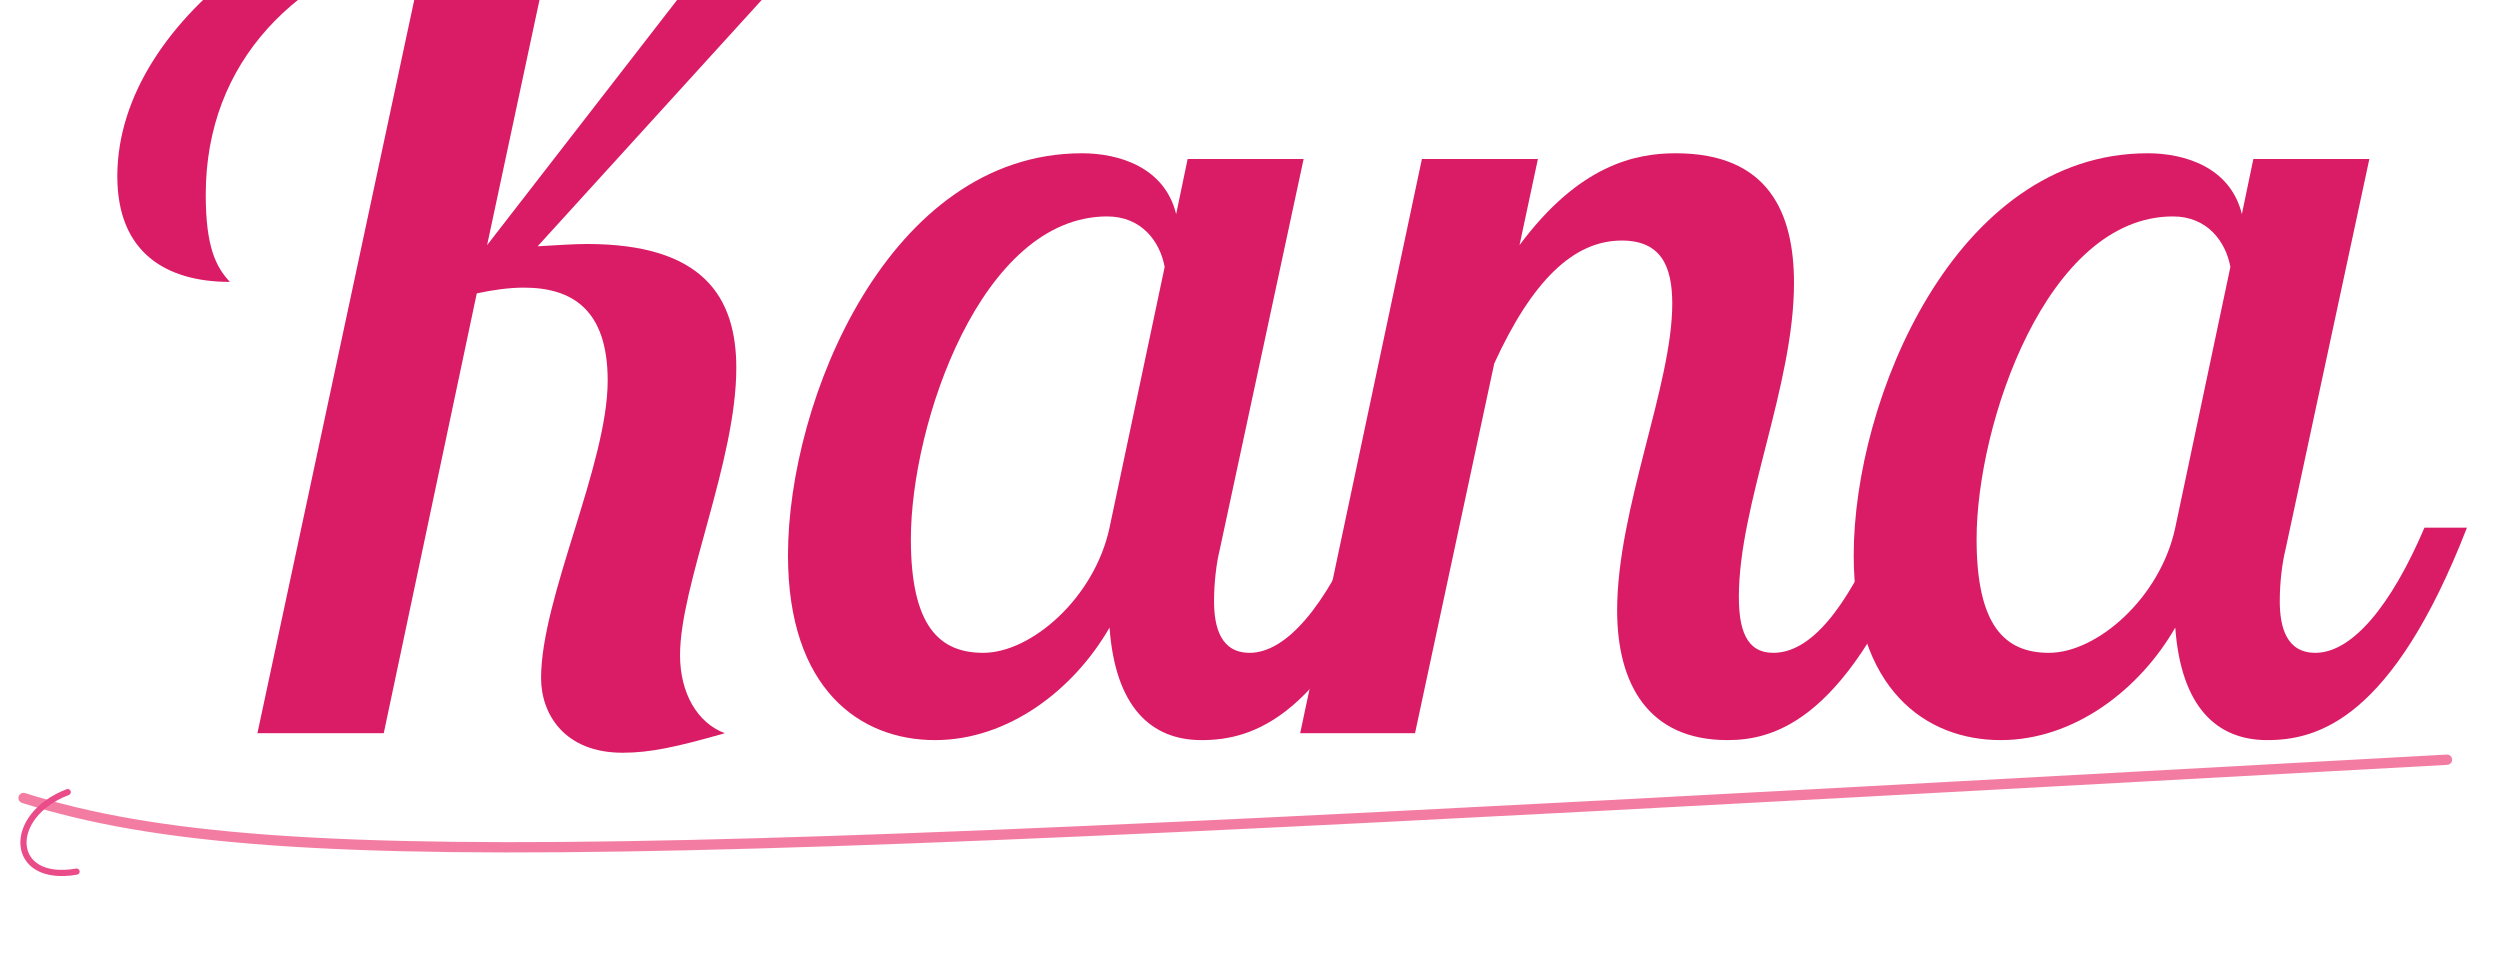
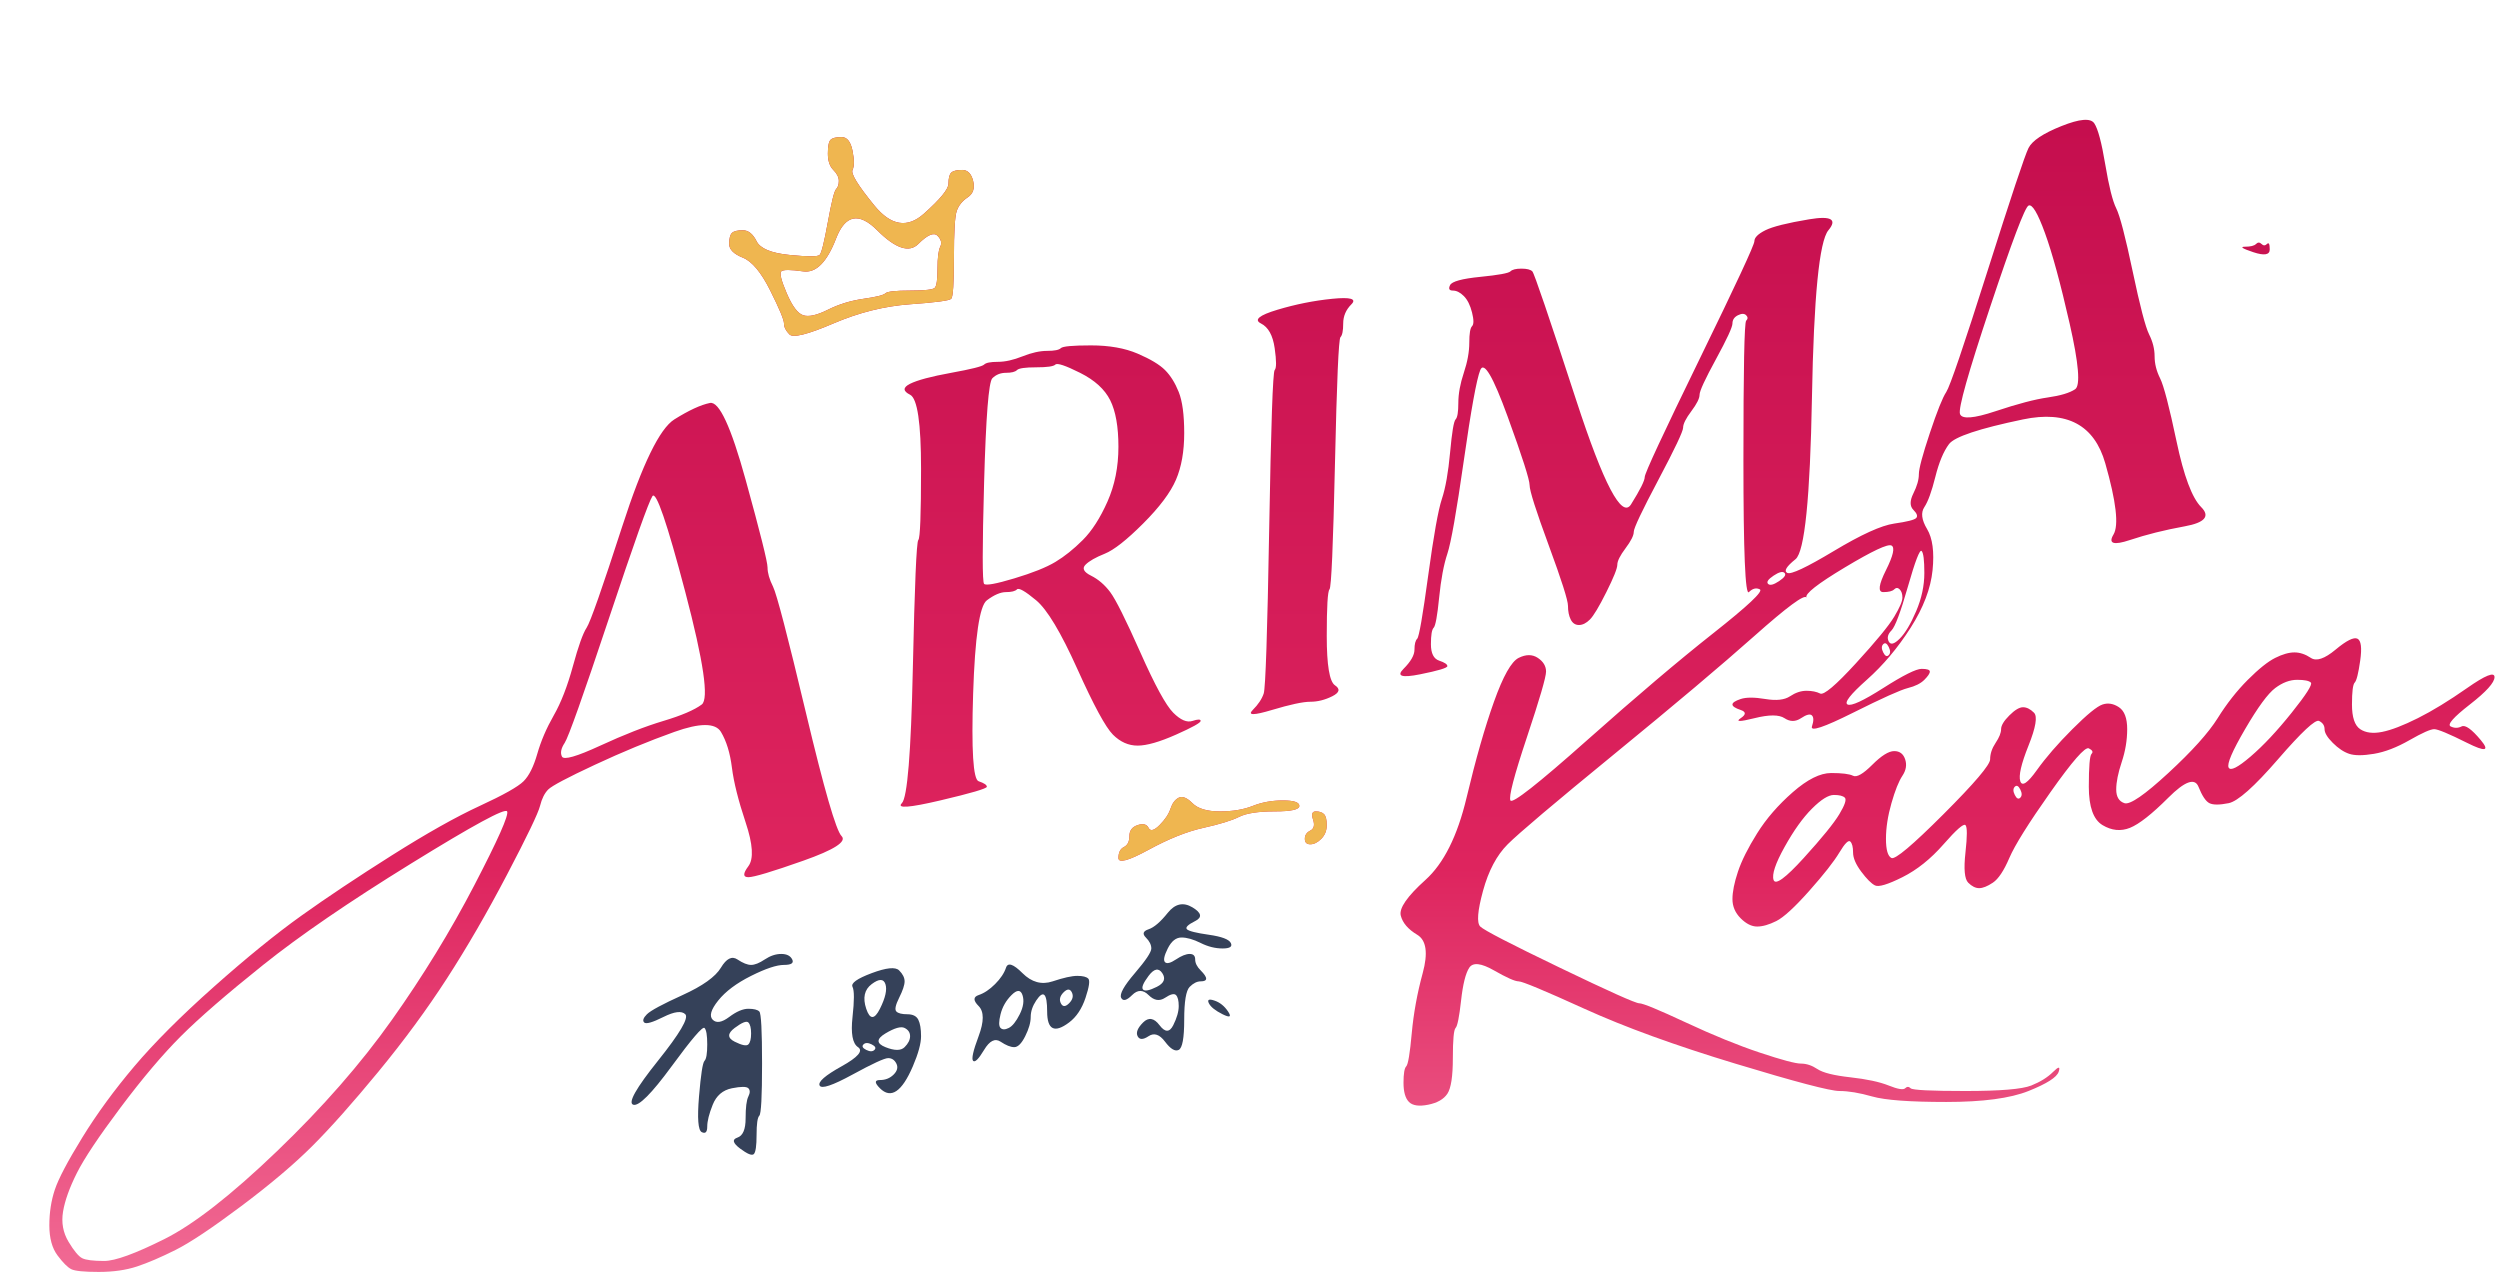
- <svg xmlns="http://www.w3.org/2000/svg" viewBox="0 0 849 330" role="img" aria-label="Kana">
-   <g fill="#d91c65" transform="translate(18 249) scale(.39 -.39)">
-     <path transform="translate(0 0)" d="M447 748C434 749 421 750 406 750C240 750 56 626 56 485C56 418 99 393 154 393C142 406 133 423 133 469C133 585 212 664 326 692L178 0H288L369 383C383 386 397 388 410 388C452 388 483 369 483 307C483 234 425 118 425 48C425 17 445 -17 496 -17C520 -17 543 -12 585 0C561 9 546 35 546 68C546 129 595 237 595 318C595 380 566 426 465 426C454 426 439 425 422 424L714 745H626L378 425Z" />
-     <path transform="translate(635 0)" d="M353 500 343 452C333 493 293 505 261 505C93 505 5 290 5 155C5 38 68 -6 133 -6C197 -6 254 38 285 92C290 23 321 -6 365 -6C409 -6 474 12 539 179H502C473 111 439 70 407 70C382 70 376 92 376 115C376 131 378 148 381 160L454 500ZM175 70C137 70 112 93 112 169C112 269 173 450 283 450C313 450 329 428 333 406L285 179C272 118 217 70 175 70Z" />
-     <path transform="translate(1108 0)" d="M84 500 -22 0H78L147 322C180 394 216 429 258 429C292 429 302 407 302 374C302 303 254 195 254 107C254 43 281 -6 350 -6C391 -6 456 11 521 179H484C453 107 422 70 390 70C366 70 360 91 360 119C360 199 408 303 408 392C408 453 386 505 305 505C270 505 221 495 169 425L185 500Z" />
-     <path transform="translate(1563 0)" d="M353 500 343 452C333 493 293 505 261 505C93 505 5 290 5 155C5 38 68 -6 133 -6C197 -6 254 38 285 92C290 23 321 -6 365 -6C409 -6 474 12 539 179H502C473 111 439 70 407 70C382 70 376 92 376 115C376 131 378 148 381 160L454 500ZM175 70C137 70 112 93 112 169C112 269 173 450 283 450C313 450 329 428 333 406L285 179C272 118 217 70 175 70Z" />
-   </g>
-   <path d="M8 271 C 96 299 248 290 831 258" fill="none" stroke="#f26d97" stroke-width="3.5" stroke-linecap="round" opacity=".89" />
-   <path d="M23 269 C 2 277 3 300 26 296" fill="none" stroke="#ea4c8a" stroke-width="2.1" stroke-linecap="round" />
+ <svg xmlns="http://www.w3.org/2000/svg" viewBox="0 0 456 233">
+   <defs>
+     <linearGradient id="r" x2="0" y2="1">
+       <stop stop-color="#c50e4e" />
+       <stop offset=".65" stop-color="#de245e" />
+       <stop offset="1" stop-color="#f16a94" />
+     </linearGradient>
+   </defs>
+   <path fill="url(#r)" fill-rule="evenodd" d="M241.5,148.5Q241,148 240,148Q239,148 239.5,149.5Q240,151 239,151.5Q238,152 238,153Q238,154 239,154Q240,154 241,153Q242,152 242,150.5Q242,149 241.5,148.5ZM204,156.5Q204,158 209.5,155Q215,152 219.5,151Q224,150 226,149Q228,148 232.5,148Q237,148 237,147Q237,146 234,146Q231,146 228.5,147Q226,148 222.5,148Q219,148 217.5,146.5Q216,145 215,145.5Q214,146 213.5,147.5Q213,149 211.5,150.5Q210,152 209.5,151Q209,150 207.5,150.5Q206,151 206,152.5Q206,154 205,154.5Q204,155 204,156.5ZM455,123.5Q455,122 450,125.5Q445,129 441,131Q437,133 434.5,133.5Q432,134 430.5,133Q429,132 429,128.5Q429,125 429.5,124.5Q430,124 430.5,120.5Q431,117 430,116.5Q429,116 426,118.5Q423,121 421.5,120Q420,119 418.5,119Q417,119 415,120Q413,121 410,124Q407,127 404.5,131Q402,135 395.5,141Q389,147 387.5,146.5Q386,146 386,144Q386,142 387,139Q388,136 388,133Q388,130 386.5,129Q385,128 383.5,128.5Q382,129 378,133Q374,137 371.5,140.5Q369,144 368.5,142.5Q368,141 370,136Q372,131 371,130Q370,129 369,129Q368,129 366.5,130.5Q365,132 365,133Q365,134 364,135.5Q363,137 363,138.5Q363,140 354.5,148.5Q346,157 345,156.5Q344,156 344,153Q344,150 345,146.5Q346,143 347,141.5Q348,140 347.5,138.5Q347,137 345.5,137Q344,137 341.5,139.5Q339,142 338,141.5Q337,141 334,141Q331,141 327,144.5Q323,148 320.5,152Q318,156 317,159Q316,162 316,164Q316,166 317.5,167.5Q319,169 320.5,169Q322,169 324,168Q326,167 330,162.5Q334,158 335.5,155.5Q337,153 337.5,153.5Q338,154 338,155.5Q338,157 339.5,159Q341,161 342,161.5Q343,162 347,160Q351,158 354.5,154Q358,150 358.5,150.5Q359,151 358.5,155.5Q358,160 359,161Q360,162 361,162Q362,162 363.5,161Q365,160 366.5,156.5Q368,153 374,144.5Q380,136 381,136.5Q382,137 381.5,137.5Q381,138 381,143.5Q381,149 383.5,150.5Q386,152 388.5,151Q391,150 395.5,145.5Q400,141 401,143.5Q402,146 403,146.5Q404,147 406.5,146.5Q409,146 415.5,138.5Q422,131 423,131.5Q424,132 424,133Q424,134 425.5,135.5Q427,137 428.5,137.5Q430,138 433,137.5Q436,137 439.5,135Q443,133 444,133Q445,133 450,135.5Q455,138 452.5,135Q450,132 449,132.5Q448,133 447,132.5Q446,132 450.5,128.5Q455,125 455,123.5ZM334.5,145Q336,145 336.5,145.5Q337,146 335.5,148.5Q334,151 329,156.5Q324,162 323.5,160.5Q323,159 325.5,154.5Q328,150 330.5,147.5Q333,145 334.5,145ZM367.5,145Q367,144 367.5,143.5Q368,143 368.5,144Q369,145 368.5,145.5Q368,146 367.5,145ZM419,124Q421,124 421.5,124.5Q422,125 418,130Q414,135 410.5,138Q407,141 406.5,140Q406,139 409.5,133Q413,127 415,125.5Q417,124 419,124ZM136,87.5Q132,73 129.5,73.5Q127,74 123,76.5Q119,79 113.5,96Q108,113 107,114.5Q106,116 104.5,121.5Q103,127 101,130.5Q99,134 98,137.5Q97,141 95.5,142.5Q94,144 87.5,147Q81,150 71.5,156Q62,162 55,167Q48,172 39,180Q30,188 24.5,194.5Q19,201 15,207.5Q11,214 10,217Q9,220 9,223.5Q9,227 10.5,229Q12,231 13,231.5Q14,232 18,232Q22,232 25,231Q28,230 32,228Q36,226 44,220Q52,214 57,209Q62,204 69,195.5Q76,187 81.5,178.5Q87,170 92.5,159.5Q98,149 98.5,147Q99,145 100,144Q101,143 108.5,139.5Q116,136 123,133.5Q130,131 131.5,133.5Q133,136 133.5,140Q134,144 136,150Q138,156 136.5,158Q135,160 136.5,160Q138,160 146.5,157Q155,154 153.5,152.5Q152,151 147,130Q142,109 141,107Q140,105 140,103.5Q140,102 136,87.5ZM75,157.5Q92,147 92.5,148Q93,149 86.5,161.5Q80,174 71.5,186Q63,198 50.5,210Q38,222 30,226Q22,230 19,230Q16,230 15,229.5Q14,229 12.5,226.5Q11,224 11.5,221Q12,218 14,214Q16,210 22,202Q28,194 33,189Q38,184 48,176Q58,168 75,157.5ZM119,90.5Q120,89 125,108Q130,127 128,128.5Q126,130 121,131.5Q116,133 109.5,136Q103,139 102.5,138Q102,137 103,135.5Q104,134 111,113Q118,92 119,90.5ZM212.5,67.5Q211,66 207.5,64.5Q204,63 199,63Q194,63 193.5,63.5Q193,64 191,64Q189,64 186.5,65Q184,66 182,66Q180,66 179.5,66.5Q179,67 173.5,68Q168,69 166,70Q164,71 166,72Q168,73 168,85.5Q168,98 167.5,98.5Q167,99 166.5,122Q166,145 164.5,146.5Q163,148 171.5,146Q180,144 180,143.5Q180,143 178.5,142.5Q177,142 177.5,126.5Q178,111 180,109.5Q182,108 183.5,108Q185,108 185.5,107.5Q186,107 189,109.5Q192,112 196.5,122Q201,132 203,134Q205,136 207.5,136Q210,136 214.5,134Q219,132 219,131.5Q219,131 217.5,131.5Q216,132 214,130Q212,128 208,119Q204,110 202.5,108Q201,106 199,105Q197,104 198,103Q199,102 201.5,101Q204,100 208.5,95.5Q213,91 214.5,87.5Q216,84 216,79Q216,74 215,71.5Q214,69 212.5,67.5ZM197,68Q201,70 202.5,73Q204,76 204,81.5Q204,87 202,91.5Q200,96 197.5,98.5Q195,101 192.5,102.5Q190,104 185,105.5Q180,107 179.5,106.5Q179,106 179.5,88Q180,70 181,69Q182,68 183.5,68Q185,68 185.5,67.5Q186,67 189,67Q192,67 192.5,66.5Q193,66 197,68ZM246.5,55.5Q248,54 243,54.5Q238,55 233,56.5Q228,58 230,59Q232,60 232.5,63.5Q233,67 232.5,67.5Q232,68 231.5,96.5Q231,125 230.5,126.5Q230,128 228.5,129.5Q227,131 232,129.5Q237,128 239,128Q241,128 243,127Q245,126 243.5,125Q242,124 242,116Q242,108 242.5,107.5Q243,107 243.5,84.5Q244,62 244.5,61.5Q245,61 245,59Q245,57 246.5,55.5ZM411,46Q414,47 414,45.5Q414,44 413.5,44.5Q413,45 412.5,44.5Q412,44 411.5,44.5Q411,45 409.5,45Q408,45 411,46ZM177.5,33Q177,31 175.5,31Q174,31 173.5,31.5Q173,32 173,33.5Q173,35 168.5,39Q164,43 159.5,37.5Q155,32 155.5,31Q156,30 155.5,27.5Q155,25 153.5,25Q152,25 151.5,25.5Q151,26 151,28Q151,30 152,31Q153,32 153,33Q153,34 152.5,34.5Q152,35 151,40.5Q150,46 149.5,46.5Q149,47 144,46.5Q139,46 138,44Q137,42 135.5,42Q134,42 133.5,42.5Q133,43 133,44.5Q133,46 135.5,47Q138,48 140.5,53Q143,58 143,59Q143,60 144,61Q145,62 152,59Q159,56 166,55.5Q173,55 173.5,54.5Q174,54 174,47Q174,40 174.5,38.5Q175,37 176.5,36Q178,35 177.5,33ZM143.5,53.5Q142,50 142.5,49.5Q143,49 146.5,49.5Q150,50 152.5,43.5Q155,37 160,42Q165,47 167.5,44.5Q170,42 171,43Q172,44 171.5,45Q171,46 171,49Q171,52 170.5,52.5Q170,53 166,53Q162,53 161.5,53.5Q161,54 157.5,54.5Q154,55 151,56.5Q148,58 146.5,57.5Q145,57 143.5,53.5ZM382,22.5Q381,21 376,23Q371,25 370,27Q369,29 362.5,49.5Q356,70 355,71.5Q354,73 352,79Q350,85 350,86.5Q350,88 349,90Q348,92 349,93Q350,94 349.5,94.5Q349,95 345.5,95.5Q342,96 334.5,100.5Q327,105 326,104.5Q325,104 327.5,102Q330,100 330.5,72.5Q331,45 333.5,42Q336,39 330,40Q324,41 322,42Q320,43 320,44Q320,45 310,65.5Q300,86 300,87Q300,88 297.5,92Q295,96 287.5,73Q280,50 279.5,49.5Q279,49 277.5,49Q276,49 275.5,49.5Q275,50 270,50.5Q265,51 264.5,52Q264,53 265,53Q266,53 267,54Q268,55 268.5,57Q269,59 268.5,59.5Q268,60 268,62.5Q268,65 267,68Q266,71 266,73.5Q266,76 265.5,76.5Q265,77 264.5,82.5Q264,88 263,91Q262,94 260.5,105Q259,116 258.5,116.5Q258,117 258,118.5Q258,120 256,122Q254,124 259,123Q264,122 264,121.5Q264,121 262.5,120.5Q261,120 261,117.5Q261,115 261.5,114.5Q262,114 262.5,109Q263,104 264,101Q265,98 267,84Q269,70 270,67.5Q271,65 275,76Q279,87 279,88.5Q279,90 282.5,99.5Q286,109 286,110.5Q286,112 286.5,113Q287,114 288,114Q289,114 290,113Q291,112 293,108Q295,104 295,103Q295,102 296.5,100Q298,98 298,97Q298,96 302.5,87.5Q307,79 307,78Q307,77 308.5,75Q310,73 310,72Q310,71 313,65.5Q316,60 316,59Q316,58 317,57.5Q318,57 318.5,57.5Q319,58 318.5,58.5Q318,59 318,84Q318,109 319,108Q320,107 321,107.5Q322,108 312.5,115.5Q303,123 289.5,135Q276,147 275.5,146Q275,145 278.5,134.5Q282,124 282,122.5Q282,121 280.5,120Q279,119 277,120Q275,121 272.5,128Q270,135 267.5,145.5Q265,156 260,160.5Q255,165 255.5,167Q256,169 258.5,170.5Q261,172 259.5,177.5Q258,183 257.5,188.5Q257,194 256.5,194.5Q256,195 256,197.5Q256,200 257,201Q258,202 260.5,201.5Q263,201 264,199.5Q265,198 265,193Q265,188 265.5,187.5Q266,187 266.5,182.5Q267,178 268,176.5Q269,175 272.5,177Q276,179 277,179Q278,179 289,184Q300,189 316.5,194Q333,199 335.5,199Q338,199 341.5,200Q345,201 355,201Q365,201 370,199Q375,197 375.5,195.5Q376,194 374.5,195.5Q373,197 370.5,198Q368,199 358.5,199Q349,199 348.5,198.5Q348,198 347.5,198.5Q347,199 344.5,198Q342,197 337.5,196.5Q333,196 331.5,195Q330,194 328.5,194Q327,194 321,192Q315,190 307.5,186.5Q300,183 299,183Q298,183 284.5,176.5Q271,170 270,169Q269,168 270.5,162.5Q272,157 275,154Q278,151 294.5,137.5Q311,124 320,116Q329,108 329.5,109Q330,110 329.5,109Q329,108 336.5,103.5Q344,99 345,99.5Q346,100 344,104Q342,108 343.5,108Q345,108 345.5,107.5Q346,107 346.5,107.5Q347,108 347,109Q347,110 345.5,112.5Q344,115 338.5,121Q333,127 332,126.5Q331,126 329.5,126Q328,126 326.5,127Q325,128 322,127.5Q319,127 317.5,127.5Q316,128 316,128.5Q316,129 317.5,129.5Q319,130 317.5,131Q316,132 320,131Q324,130 325.5,131Q327,132 328.5,131Q330,130 330.5,130.5Q331,131 330.5,132.5Q330,134 338,130Q346,126 348,125.5Q350,125 351,124Q352,123 352,122.5Q352,122 350.5,122Q349,122 343.5,125.5Q338,129 337,128.5Q336,128 340.5,124Q345,120 348.5,114.5Q352,109 352.5,104Q353,99 351.5,96.5Q350,94 351,92.5Q352,91 353,87Q354,83 355.5,81Q357,79 369,76.5Q381,74 384,84.5Q387,95 385.5,97.5Q384,100 388.5,98.5Q393,97 398.5,96Q404,95 401.5,92.5Q399,90 397,80.5Q395,71 394,69Q393,67 393,65Q393,63 392,61Q391,59 389,49.5Q387,40 386,38Q385,36 384,30Q383,24 382,22.5ZM343.5,119Q343,118 343.5,117.5Q344,117 344.5,118Q345,119 344.5,119.5Q344,120 343.5,119ZM323.5,105Q325,104 325.5,104.5Q326,105 324.5,106Q323,107 322.5,106.5Q322,106 323.5,105ZM348,107Q350,100 350.5,100.5Q351,101 351,104.5Q351,108 349.5,111.5Q348,115 346.5,116.5Q345,118 344.5,117Q344,116 345,115Q346,114 348,107ZM370,37.5Q371,37 373,42.5Q375,48 377.5,59Q380,70 378.5,71Q377,72 373.5,72.5Q370,73 364,75Q358,77 357.5,75.5Q357,74 363,56Q369,38 370,37.5Z" />
+   <path fill="#354159" fill-rule="evenodd" d="M221.5,182.5Q220,182 220.5,183Q221,184 223,185Q225,186 224,184.5Q223,183 221.5,182.5ZM164,177Q163,176 159,177.5Q155,179 155.5,180Q156,181 155.5,185.5Q155,190 156.5,191Q158,192 153.5,194.5Q149,197 149.5,198Q150,199 155.5,196Q161,193 162,193Q163,193 163.5,194Q164,195 163,196Q162,197 160.5,197Q159,197 160.5,198.5Q162,200 163.5,199Q165,198 166.5,194.5Q168,191 168,189Q168,187 167.5,186Q167,185 165.5,185Q164,185 163.5,184.5Q163,184 164,182Q165,180 165,179Q165,178 164,177ZM158,191.5Q157,191 157.5,190.5Q158,190 159,190.5Q160,191 159.5,191.5Q159,192 158,191.5ZM165,187.5Q166,188 166,189Q166,190 165,191Q164,192 161.5,191Q159,190 161.5,188.5Q164,187 165,187.5ZM159,179.5Q161,178 161.5,179.5Q162,181 160.5,184Q159,187 158,184Q157,181 159,179.5ZM198,182Q199,179 198.5,178.5Q198,178 196.5,178Q195,178 192,179Q189,180 186.5,177.5Q184,175 183.5,176.5Q183,178 181.5,179.5Q180,181 178.5,181.5Q177,182 178.5,183.5Q180,185 178.5,189Q177,193 177.5,193.5Q178,194 179.5,191.5Q181,189 182.5,190Q184,191 185,191Q186,191 187,189Q188,187 188,185.5Q188,184 189,182.5Q190,181 190.5,181.5Q191,182 191,184.5Q191,187 192,187.5Q193,188 195,186.5Q197,185 198,182ZM194,181Q195,180 195.5,181Q196,182 195,183Q194,184 193.5,183Q193,182 194,181ZM184.5,181.5Q186,180 186.5,181.5Q187,183 186,185Q185,187 184,187.5Q183,188 182.5,187.5Q182,187 182.5,185Q183,183 184.5,181.5ZM144.5,175Q144,174 142.5,174Q141,174 139.5,175Q138,176 137,176Q136,176 134.5,175Q133,174 131.5,176.5Q130,179 124.5,181.5Q119,184 118,185Q117,186 117.5,186.5Q118,187 121,185.5Q124,184 125,185Q126,186 120,193.5Q114,201 115.5,201.5Q117,202 122.5,194.5Q128,187 128.5,187.5Q129,188 129,190.5Q129,193 128.5,193.5Q128,194 127.5,200Q127,206 128,206.5Q129,207 129,205.5Q129,204 130,201.5Q131,199 133.5,198.5Q136,198 136.5,198.5Q137,199 136.5,200Q136,201 136,204Q136,207 134.5,207.5Q133,208 135,209.5Q137,211 137.5,210.5Q138,210 138,207Q138,204 138.5,203.5Q139,203 139,194Q139,185 138.5,184.5Q138,184 136.5,184Q135,184 133,185.5Q131,187 130,186Q129,185 131,182.5Q133,180 137,178Q141,176 143,176Q145,176 144.5,175ZM134,187.5Q136,186 136.5,186.5Q137,187 137,188.5Q137,190 136.5,190.5Q136,191 134,190Q132,189 134,187.5ZM217.5,165.5Q215,164 213,166.5Q211,169 209.5,169.5Q208,170 209,171Q210,172 210,173Q210,174 207,177.5Q204,181 204.5,182Q205,183 206.5,181.5Q208,180 209.5,181.5Q211,183 212.5,182Q214,181 214.5,181.5Q215,182 215,183.5Q215,185 214,187Q213,189 211.5,187Q210,185 208.5,186.5Q207,188 207.5,189Q208,190 209.5,189Q211,188 212.5,190Q214,192 215,191.5Q216,191 216,186Q216,181 217,180Q218,179 219,179Q220,179 220,178.5Q220,178 219,177Q218,176 218,175Q218,174 217,174Q216,174 214.5,175Q213,176 212.5,175.5Q212,175 213,173Q214,171 215.5,171Q217,171 219,172Q221,173 223,173Q225,173 224.5,172Q224,171 220.5,170.5Q217,170 216.5,169.5Q216,169 218,168Q220,167 217.5,165.5ZM209.5,178Q211,176 212,177.5Q213,179 211,180Q209,181 208.5,180.5Q208,180 209.5,178Z" />
+   <path fill="#efb650" fill-rule="evenodd" d="M241.5,148.5Q241,148 240,148Q239,148 239.5,149.5Q240,151 239,151.5Q238,152 238,153Q238,154 239,154Q240,154 241,153Q242,152 242,150.5Q242,149 241.5,148.5ZM204,156.5Q204,158 209.5,155Q215,152 219.5,151Q224,150 226,149Q228,148 232.5,148Q237,148 237,147Q237,146 234,146Q231,146 228.5,147Q226,148 222.5,148Q219,148 217.5,146.5Q216,145 215,145.5Q214,146 213.5,147.5Q213,149 211.5,150.5Q210,152 209.5,151Q209,150 207.5,150.5Q206,151 206,152.5Q206,154 205,154.5Q204,155 204,156.5ZM177.5,33Q177,31 175.5,31Q174,31 173.5,31.5Q173,32 173,33.5Q173,35 168.5,39Q164,43 159.5,37.5Q155,32 155.5,31Q156,30 155.5,27.5Q155,25 153.5,25Q152,25 151.5,25.5Q151,26 151,28Q151,30 152,31Q153,32 153,33Q153,34 152.5,34.5Q152,35 151,40.5Q150,46 149.5,46.5Q149,47 144,46.5Q139,46 138,44Q137,42 135.5,42Q134,42 133.5,42.5Q133,43 133,44.5Q133,46 135.5,47Q138,48 140.5,53Q143,58 143,59Q143,60 144,61Q145,62 152,59Q159,56 166,55.5Q173,55 173.5,54.5Q174,54 174,47Q174,40 174.5,38.5Q175,37 176.5,36Q178,35 177.5,33ZM143.5,53.5Q142,50 142.5,49.5Q143,49 146.5,49.5Q150,50 152.5,43.5Q155,37 160,42Q165,47 167.5,44.5Q170,42 171,43Q172,44 171.5,45Q171,46 171,49Q171,52 170.5,52.5Q170,53 166,53Q162,53 161.5,53.5Q161,54 157.5,54.5Q154,55 151,56.5Q148,58 146.5,57.5Q145,57 143.5,53.5Z" />
</svg>
